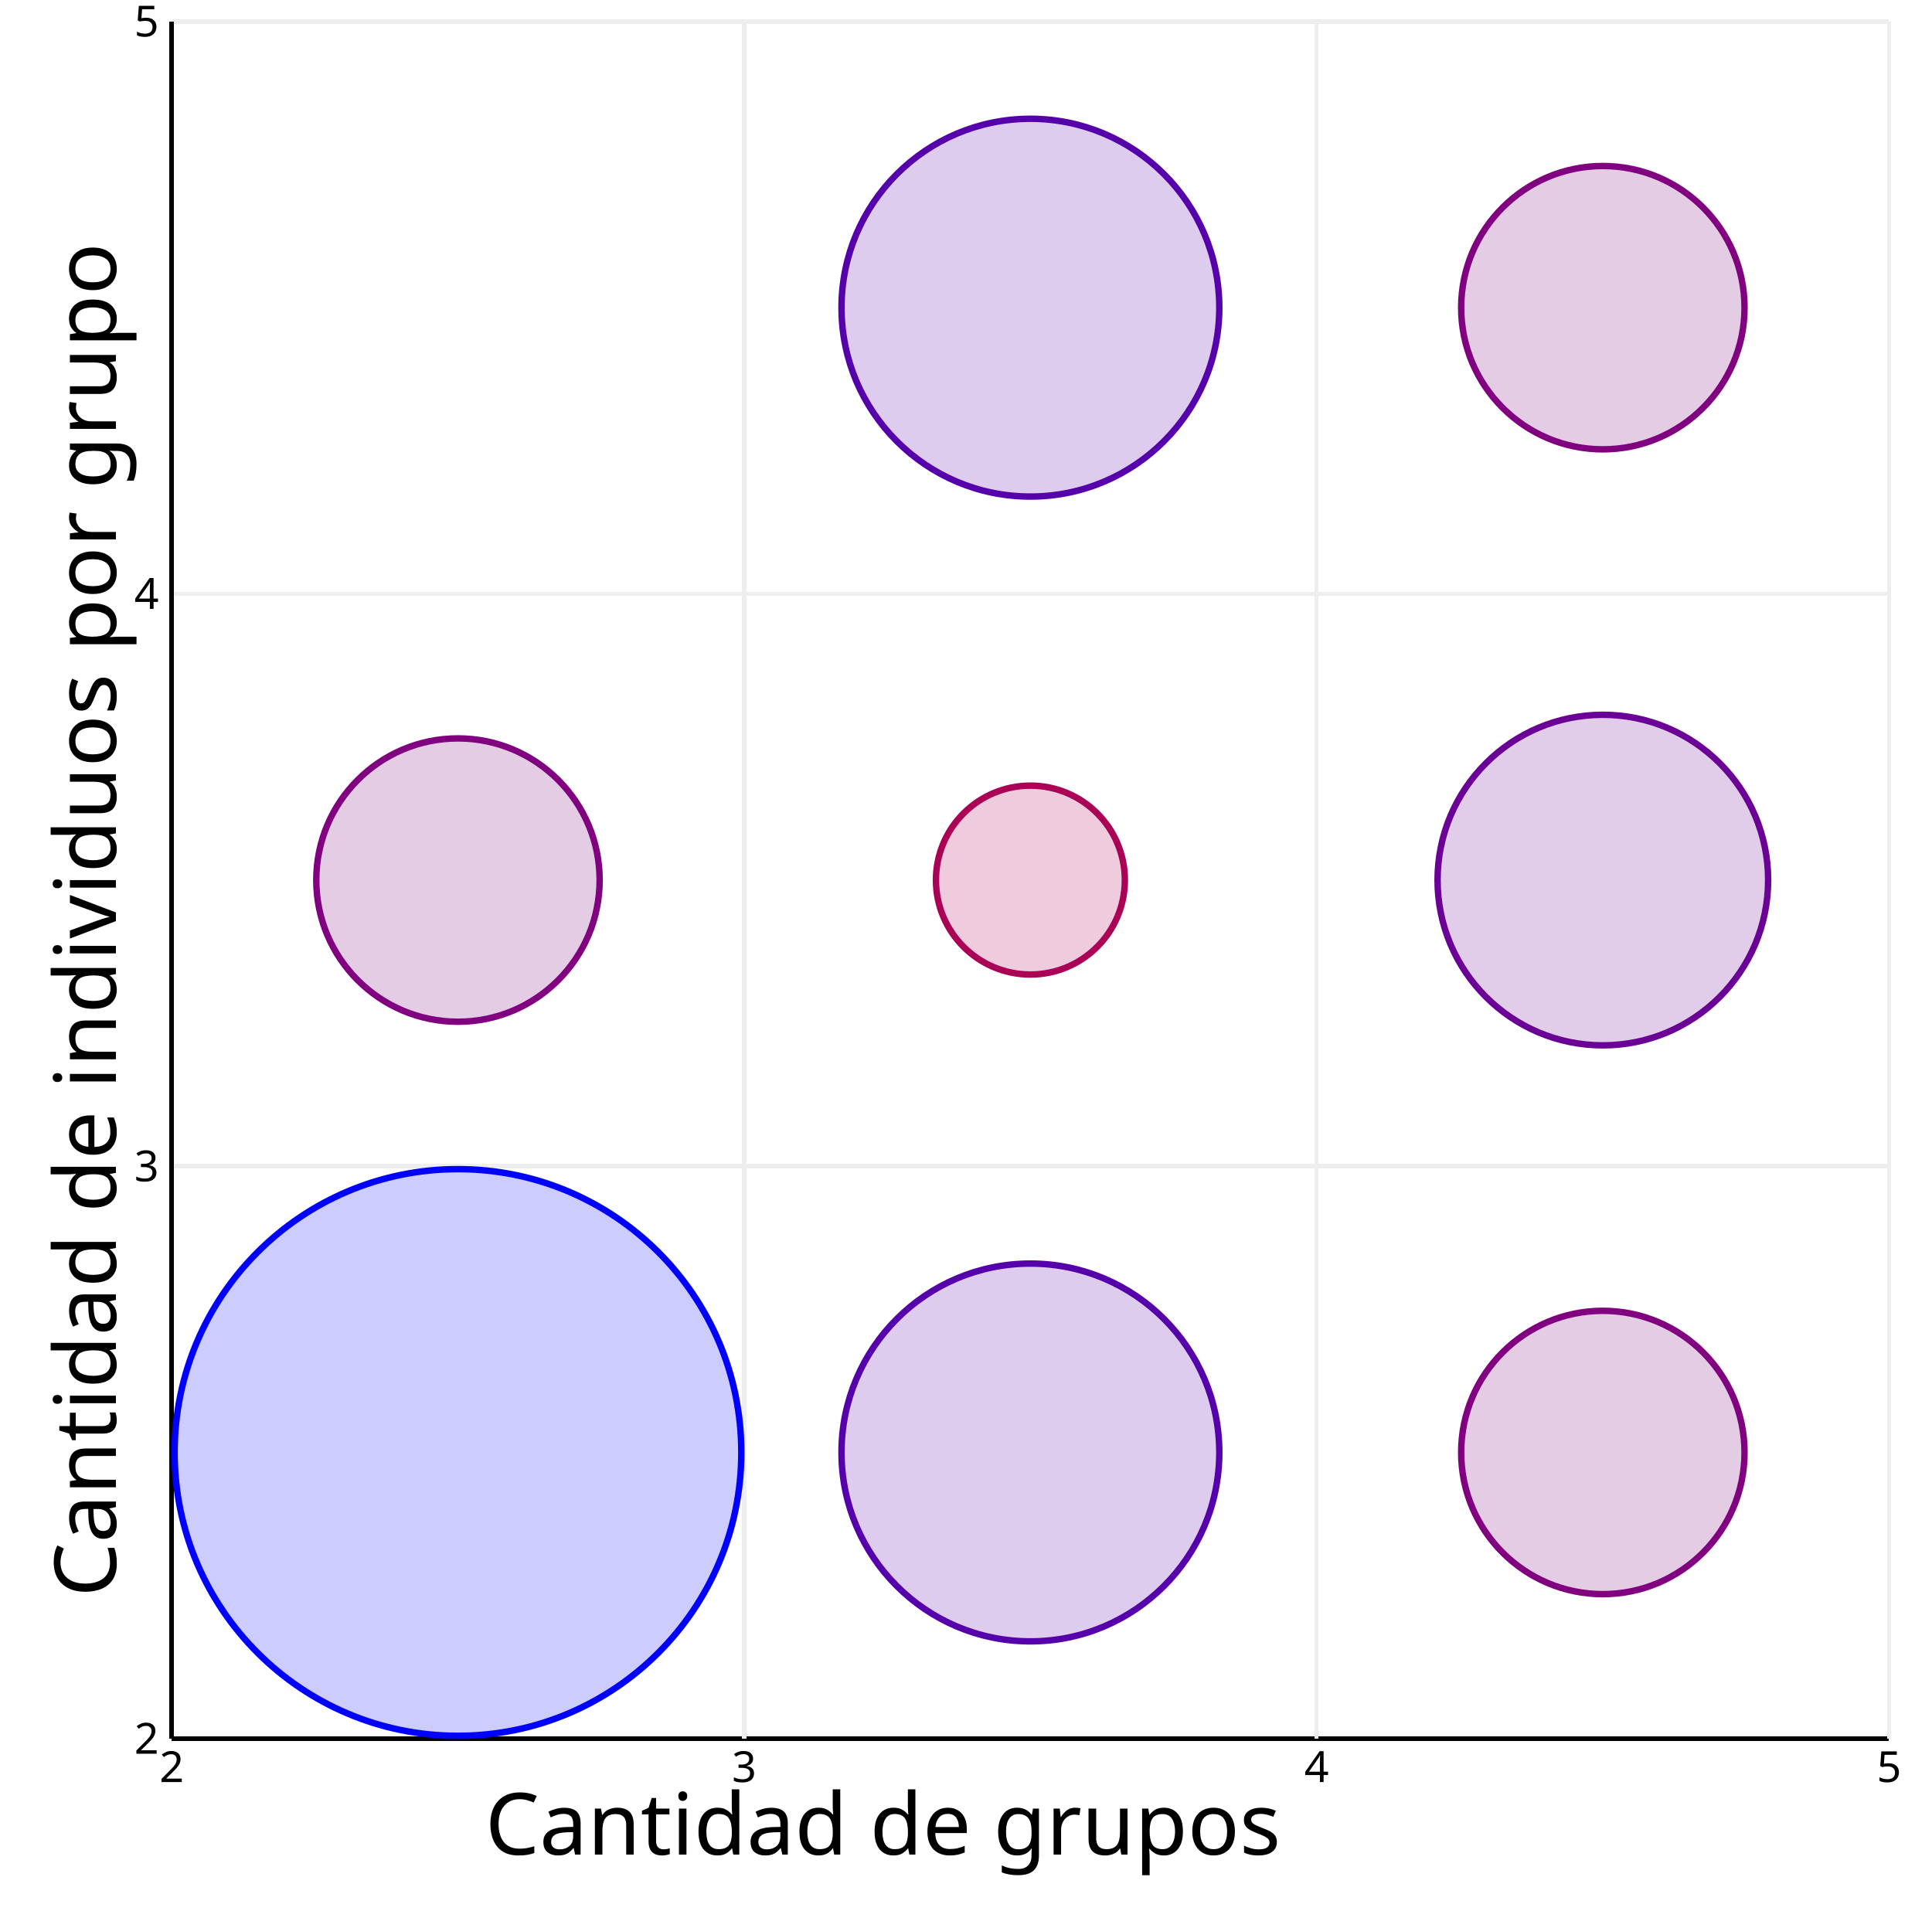
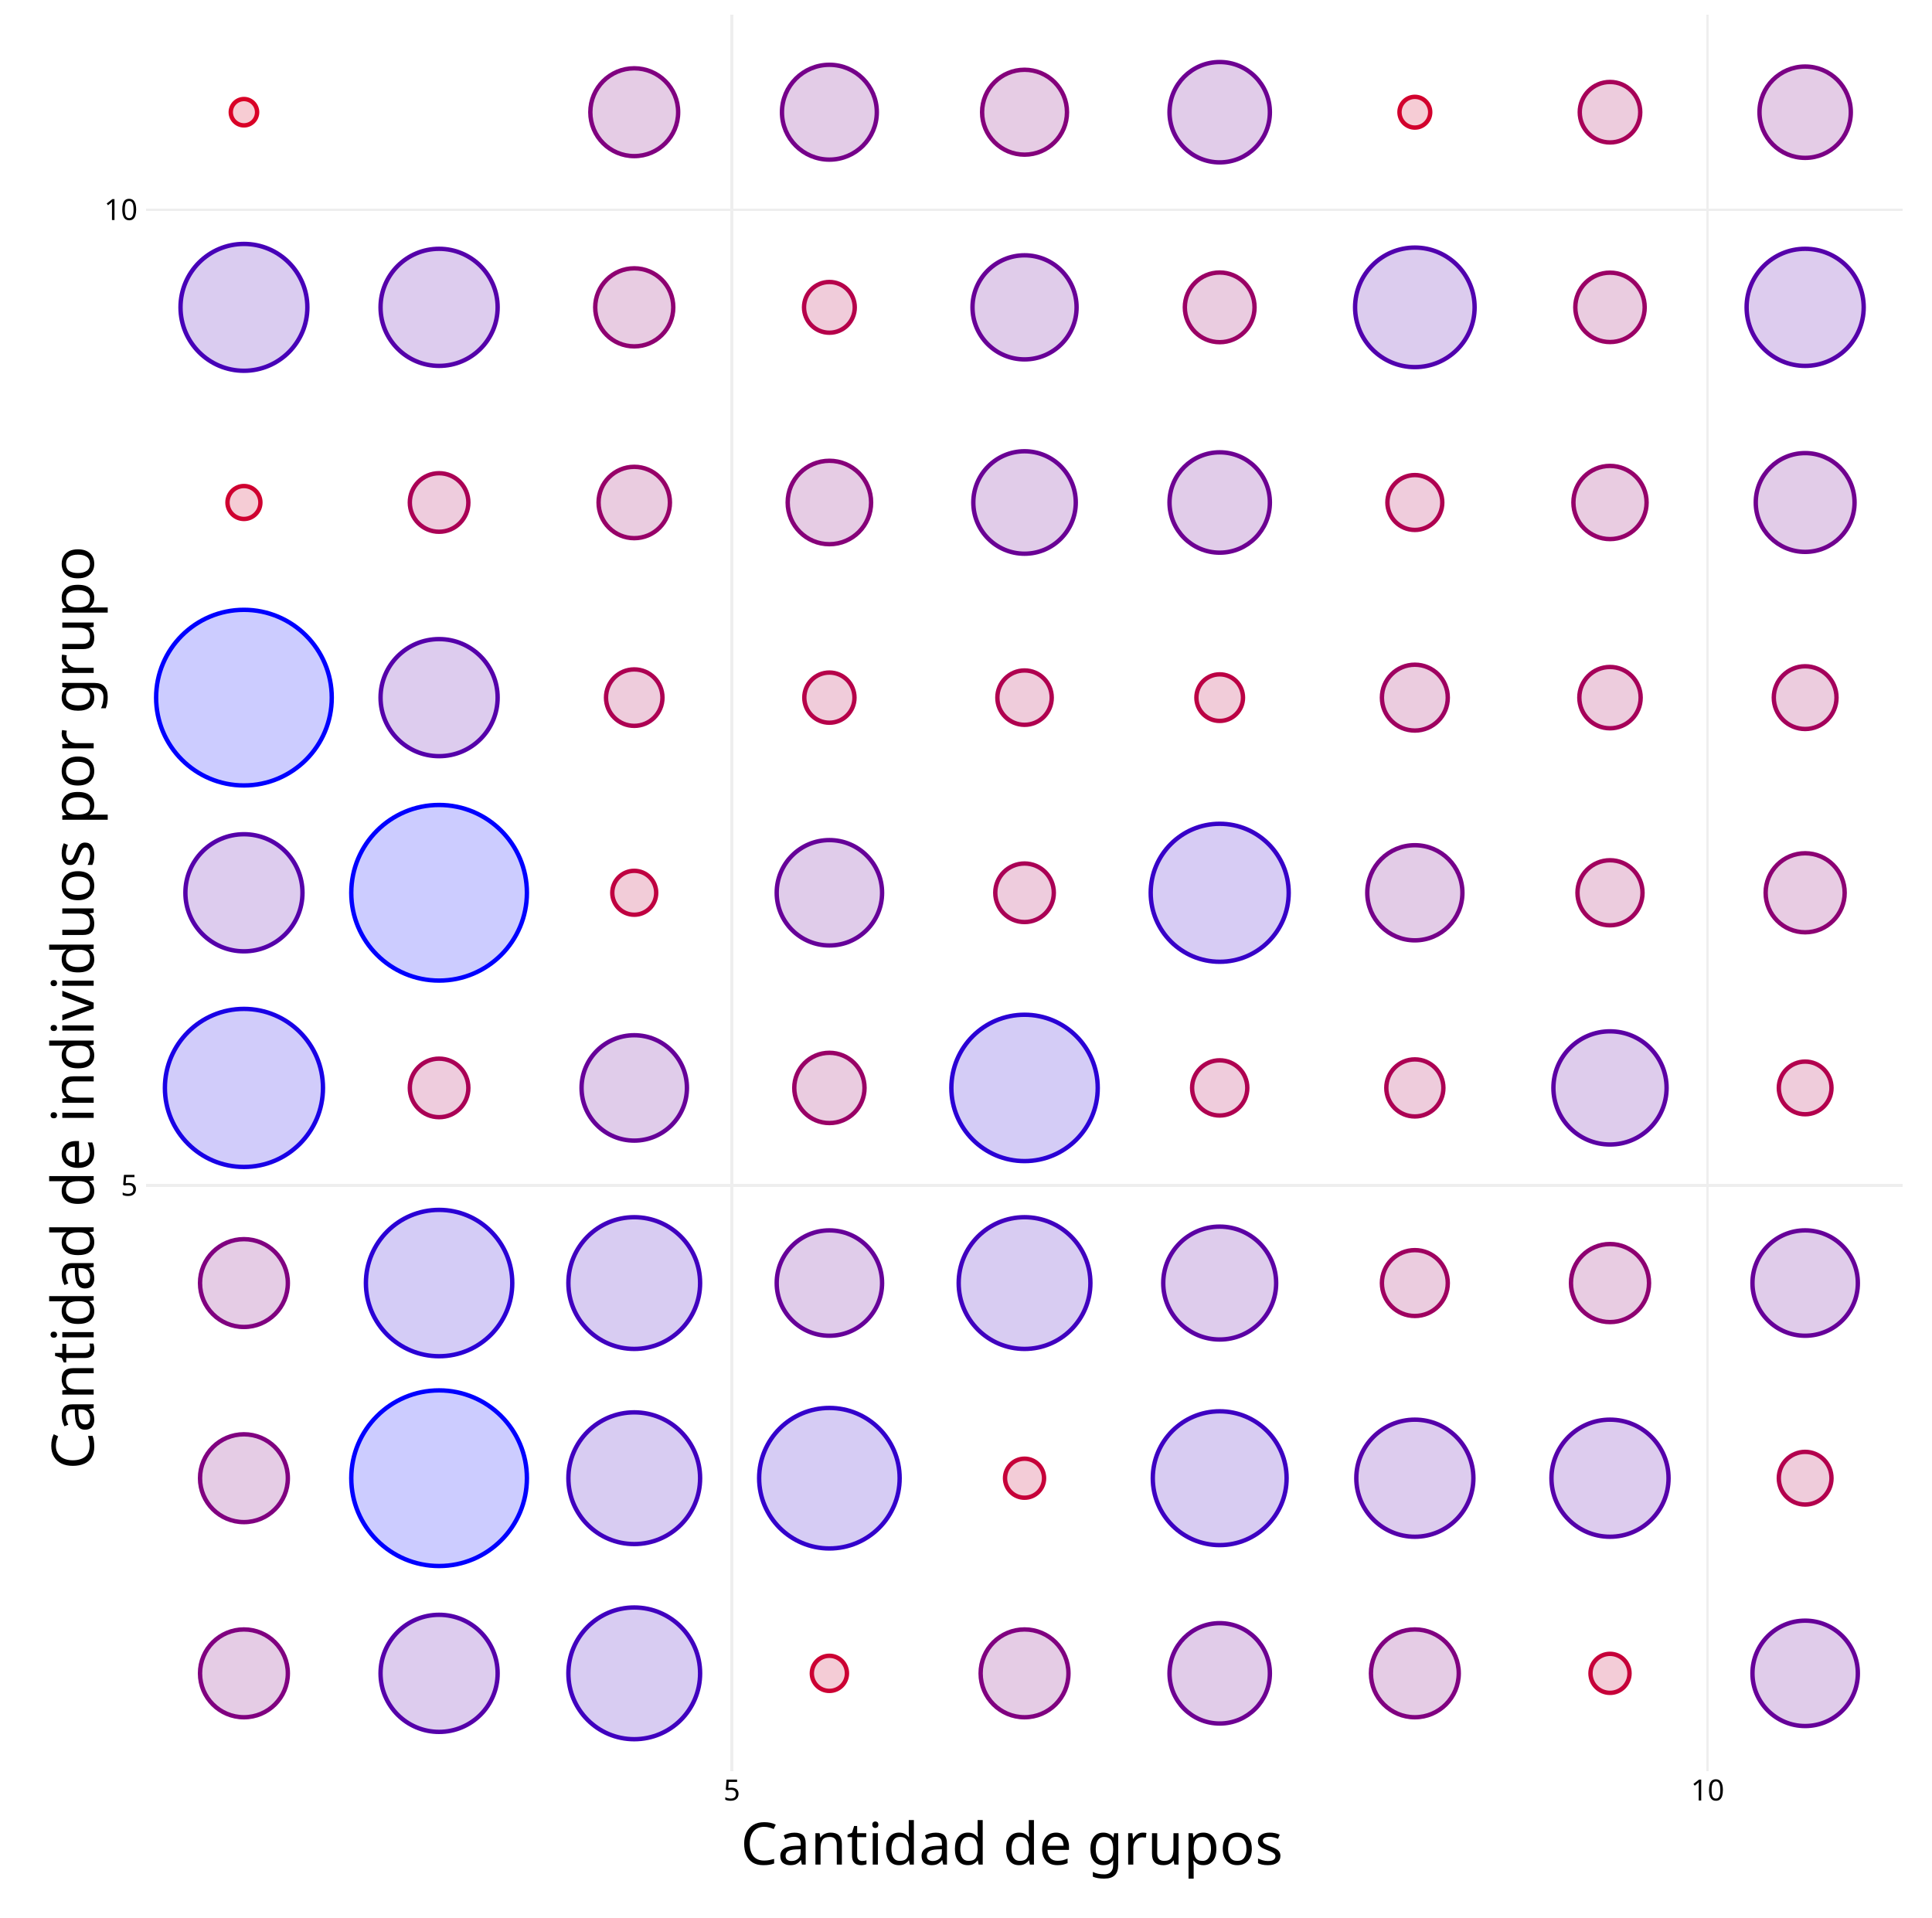
- <svg xmlns="http://www.w3.org/2000/svg" xmlns:xlink="http://www.w3.org/1999/xlink" fill="none" font-family="sans-serif" font-size="10px" height="445" stroke="none" stroke-width="1.5" width="450">
-   <g transform="translate(40,5)">
-     <line shape-rendering="crispEdges" stroke="rgb(0,0,0)" stroke-width="1" x1="0" x2="400" y1="400.0" y2="400.0" />
-     <line shape-rendering="crispEdges" stroke="rgb(238,238,238)" stroke-width="1" x1="0" x2="400" y1="266.667" y2="266.667" />
-     <line shape-rendering="crispEdges" stroke="rgb(238,238,238)" stroke-width="1" x1="0" x2="400" y1="133.333" y2="133.333" />
-     <line shape-rendering="crispEdges" stroke="rgb(238,238,238)" stroke-width="1" x1="0" x2="400" y1="0.0" y2="0.0" />
-   </g>
-   <g transform="translate(40,5)">
-     <text dy=".35em" fill="rgb(0,0,0)" pointer-events="none" text-anchor="end" transform="translate(0,400.0)" x="-3">2</text>
-     <text dy=".35em" fill="rgb(0,0,0)" pointer-events="none" text-anchor="end" transform="translate(0,266.6667)" x="-3">3</text>
-     <text dy=".35em" fill="rgb(0,0,0)" pointer-events="none" text-anchor="end" transform="translate(0,133.3333)" x="-3">4</text>
-     <text dy=".35em" fill="rgb(0,0,0)" pointer-events="none" text-anchor="end" transform="translate(0,0.0)" x="-3">5</text>
-   </g>
-   <g transform="translate(40,5)">
-     <line shape-rendering="crispEdges" stroke="rgb(0,0,0)" stroke-width="1" x1="0.0" x2="0.0" y1="0" y2="400" />
-     <line shape-rendering="crispEdges" stroke="rgb(238,238,238)" stroke-width="1" x1="133.333" x2="133.333" y1="0" y2="400" />
-     <line shape-rendering="crispEdges" stroke="rgb(238,238,238)" stroke-width="1" x1="266.667" x2="266.667" y1="0" y2="400" />
-     <line shape-rendering="crispEdges" stroke="rgb(238,238,238)" stroke-width="1" x1="400.0" x2="400.0" y1="0" y2="400" />
-   </g>
-   <g transform="translate(40,5)">
-     <text dy=".71em" fill="rgb(0,0,0)" pointer-events="none" text-anchor="middle" transform="translate(0.0,400)" y="3">2</text>
-     <text dy=".71em" fill="rgb(0,0,0)" pointer-events="none" text-anchor="middle" transform="translate(133.3333,400)" y="3">3</text>
-     <text dy=".71em" fill="rgb(0,0,0)" pointer-events="none" text-anchor="middle" transform="translate(266.6667,400)" y="3">4</text>
-     <text dy=".71em" fill="rgb(0,0,0)" pointer-events="none" text-anchor="middle" transform="translate(400.0,400)" y="3">5</text>
-   </g>
-   <g transform="translate(40,5)">
-     <text fill="rgb(0,0,0)" pointer-events="none" style="font:20px sans-serif" transform="translate(-10,370) rotate(-90.0)" x="3" y="-3">Cantidad de individuos por grupo</text>
-   </g>
-   <g transform="translate(40,5)">
-     <text fill="rgb(0,0,0)" pointer-events="none" style="font:20px sans-serif" transform="translate(70,430)" x="3" y="-3">Cantidad de grupos</text>
-   </g>
-   <g transform="translate(40,5)">
-     <g>
-       <a xlink:title="(2,2) 1.0">
-         <circle cx="66.667" cy="333.333" fill="rgb(0,0,255)" fill-opacity="0.2" r="66.0" stroke="rgb(0,0,255)" />
+ <svg xmlns="http://www.w3.org/2000/svg" xmlns:xlink="http://www.w3.org/1999/xlink" fill="none" font-family="sans-serif" font-size="10px" height="655" stroke="none" stroke-width="1.5" width="660">
+   <g transform="translate(50,5)">
+     <line shape-rendering="crispEdges" stroke="rgb(238,238,238)" stroke-width="1" x1="0" x2="600" y1="400.0" y2="400.0" />
+     <line shape-rendering="crispEdges" stroke="rgb(238,238,238)" stroke-width="1" x1="0" x2="600" y1="66.667" y2="66.667" />
+   </g>
+   <g transform="translate(50,5)">
+     <text dy=".35em" fill="rgb(0,0,0)" pointer-events="none" text-anchor="end" transform="translate(0,400.0)" x="-3">5</text>
+     <text dy=".35em" fill="rgb(0,0,0)" pointer-events="none" text-anchor="end" transform="translate(0,66.66667)" x="-3">10</text>
+   </g>
+   <g transform="translate(50,5)">
+     <line shape-rendering="crispEdges" stroke="rgb(238,238,238)" stroke-width="1" x1="200.0" x2="200.0" y1="0" y2="600" />
+     <line shape-rendering="crispEdges" stroke="rgb(238,238,238)" stroke-width="1" x1="533.333" x2="533.333" y1="0" y2="600" />
+   </g>
+   <g transform="translate(50,5)">
+     <text dy=".71em" fill="rgb(0,0,0)" pointer-events="none" text-anchor="middle" transform="translate(200.0,600)" y="3">5</text>
+     <text dy=".71em" fill="rgb(0,0,0)" pointer-events="none" text-anchor="middle" transform="translate(533.3333,600)" y="3">10</text>
+   </g>
+   <g transform="translate(50,5)">
+     <text fill="rgb(0,0,0)" pointer-events="none" style="font:20px sans-serif" transform="translate(-15,500) rotate(-90.0)" x="3" y="-3">Cantidad de individuos por grupo</text>
+   </g>
+   <g transform="translate(50,5)">
+     <text fill="rgb(0,0,0)" pointer-events="none" style="font:20px sans-serif" transform="translate(200,635)" x="3" y="-3">Cantidad de grupos</text>
+   </g>
+   <g transform="translate(50,5)">
+     <g>
+       <a xlink:title="(2,2) 0.5">
+         <circle cx="33.333" cy="566.667" fill="rgb(128,0,128)" fill-opacity="0.2" r="15.0" stroke="rgb(128,0,128)" />
      </a>
    </g>
    <g>
      <a xlink:title="(2,3) 0.5">
-         <circle cx="66.667" cy="200" fill="rgb(128,0,128)" fill-opacity="0.2" r="33.0" stroke="rgb(128,0,128)" />
-       </a>
-     </g>
-     <g>
-       <a xlink:title="(2,4) 0.0">
-         <circle cx="66.667" cy="66.667" fill="rgb(255,0,0)" fill-opacity="0.2" r="0.0" stroke="rgb(255,0,0)" />
+         <circle cx="33.333" cy="500.0" fill="rgb(128,0,128)" fill-opacity="0.2" r="15.0" stroke="rgb(128,0,128)" />
+       </a>
+     </g>
+     <g>
+       <a xlink:title="(2,4) 0.5">
+         <circle cx="33.333" cy="433.333" fill="rgb(128,0,128)" fill-opacity="0.2" r="15.0" stroke="rgb(128,0,128)" />
+       </a>
+     </g>
+     <g>
+       <a xlink:title="(2,5) 0.9">
+         <circle cx="33.333" cy="366.667" fill="rgb(25,0,230)" fill-opacity="0.2" r="27.0" stroke="rgb(25,0,230)" />
+       </a>
+     </g>
+     <g>
+       <a xlink:title="(2,6) 0.6666666666666666">
+         <circle cx="33.333" cy="300" fill="rgb(85,0,170)" fill-opacity="0.2" r="20.0" stroke="rgb(85,0,170)" />
+       </a>
+     </g>
+     <g>
+       <a xlink:title="(2,7) 1.0">
+         <circle cx="33.333" cy="233.333" fill="rgb(0,0,255)" fill-opacity="0.2" r="30.0" stroke="rgb(0,0,255)" />
+       </a>
+     </g>
+     <g>
+       <a xlink:title="(2,8) 0.1875">
+         <circle cx="33.333" cy="166.667" fill="rgb(207,0,48)" fill-opacity="0.2" r="5.625" stroke="rgb(207,0,48)" />
+       </a>
+     </g>
+     <g>
+       <a xlink:title="(2,9) 0.7222222222222222">
+         <circle cx="33.333" cy="100.0" fill="rgb(71,0,184)" fill-opacity="0.2" r="21.667" stroke="rgb(71,0,184)" />
+       </a>
+     </g>
+     <g>
+       <a xlink:title="(2,10) 0.15">
+         <circle cx="33.333" cy="33.333" fill="rgb(217,0,38)" fill-opacity="0.2" r="4.5" stroke="rgb(217,0,38)" />
      </a>
    </g>
    <g>
      <a xlink:title="(3,2) 0.6666666666666666">
-         <circle cx="200" cy="333.333" fill="rgb(85,0,170)" fill-opacity="0.2" r="44.0" stroke="rgb(85,0,170)" />
-       </a>
-     </g>
-     <g>
-       <a xlink:title="(3,3) 0.3333333333333333">
-         <circle cx="200" cy="200" fill="rgb(170,0,85)" fill-opacity="0.2" r="22.0" stroke="rgb(170,0,85)" />
-       </a>
-     </g>
-     <g>
-       <a xlink:title="(3,4) 0.6666666666666666">
-         <circle cx="200" cy="66.667" fill="rgb(85,0,170)" fill-opacity="0.2" r="44.0" stroke="rgb(85,0,170)" />
-       </a>
-     </g>
-     <g>
-       <a xlink:title="(4,2) 0.5">
-         <circle cx="333.333" cy="333.333" fill="rgb(128,0,128)" fill-opacity="0.2" r="33.0" stroke="rgb(128,0,128)" />
-       </a>
-     </g>
-     <g>
-       <a xlink:title="(4,3) 0.5833333333333334">
-         <circle cx="333.333" cy="200" fill="rgb(106,0,149)" fill-opacity="0.2" r="38.5" stroke="rgb(106,0,149)" />
-       </a>
-     </g>
-     <g>
-       <a xlink:title="(4,4) 0.5">
-         <circle cx="333.333" cy="66.667" fill="rgb(128,0,128)" fill-opacity="0.2" r="33.0" stroke="rgb(128,0,128)" />
+         <circle cx="100" cy="566.667" fill="rgb(85,0,170)" fill-opacity="0.2" r="20.0" stroke="rgb(85,0,170)" />
+       </a>
+     </g>
+     <g>
+       <a xlink:title="(3,3) 1.0">
+         <circle cx="100" cy="500.0" fill="rgb(0,0,255)" fill-opacity="0.2" r="30.0" stroke="rgb(0,0,255)" />
+       </a>
+     </g>
+     <g>
+       <a xlink:title="(3,4) 0.8333333333333334">
+         <circle cx="100" cy="433.333" fill="rgb(42,0,213)" fill-opacity="0.2" r="25.0" stroke="rgb(42,0,213)" />
+       </a>
+     </g>
+     <g>
+       <a xlink:title="(3,5) 0.3333333333333333">
+         <circle cx="100" cy="366.667" fill="rgb(170,0,85)" fill-opacity="0.2" r="10.0" stroke="rgb(170,0,85)" />
+       </a>
+     </g>
+     <g>
+       <a xlink:title="(3,6) 1.0">
+         <circle cx="100" cy="300" fill="rgb(0,0,255)" fill-opacity="0.2" r="30.0" stroke="rgb(0,0,255)" />
+       </a>
+     </g>
+     <g>
+       <a xlink:title="(3,7) 0.6666666666666666">
+         <circle cx="100" cy="233.333" fill="rgb(85,0,170)" fill-opacity="0.2" r="20.0" stroke="rgb(85,0,170)" />
+       </a>
+     </g>
+     <g>
+       <a xlink:title="(3,8) 0.3333333333333333">
+         <circle cx="100" cy="166.667" fill="rgb(170,0,85)" fill-opacity="0.2" r="10.0" stroke="rgb(170,0,85)" />
+       </a>
+     </g>
+     <g>
+       <a xlink:title="(3,9) 0.6666666666666666">
+         <circle cx="100" cy="100.0" fill="rgb(85,0,170)" fill-opacity="0.2" r="20.0" stroke="rgb(85,0,170)" />
+       </a>
+     </g>
+     <g>
+       <a xlink:title="(3,10) 0.0">
+         <circle cx="100" cy="33.333" fill="rgb(255,0,0)" fill-opacity="0.2" r="0.0" stroke="rgb(255,0,0)" />
+       </a>
+     </g>
+     <g>
+       <a xlink:title="(4,2) 0.75">
+         <circle cx="166.667" cy="566.667" fill="rgb(64,0,191)" fill-opacity="0.2" r="22.5" stroke="rgb(64,0,191)" />
+       </a>
+     </g>
+     <g>
+       <a xlink:title="(4,3) 0.75">
+         <circle cx="166.667" cy="500.0" fill="rgb(64,0,191)" fill-opacity="0.2" r="22.5" stroke="rgb(64,0,191)" />
+       </a>
+     </g>
+     <g>
+       <a xlink:title="(4,4) 0.75">
+         <circle cx="166.667" cy="433.333" fill="rgb(64,0,191)" fill-opacity="0.2" r="22.5" stroke="rgb(64,0,191)" />
+       </a>
+     </g>
+     <g>
+       <a xlink:title="(4,5) 0.6">
+         <circle cx="166.667" cy="366.667" fill="rgb(102,0,153)" fill-opacity="0.2" r="18.0" stroke="rgb(102,0,153)" />
+       </a>
+     </g>
+     <g>
+       <a xlink:title="(4,6) 0.25">
+         <circle cx="166.667" cy="300" fill="rgb(191,0,64)" fill-opacity="0.2" r="7.5" stroke="rgb(191,0,64)" />
+       </a>
+     </g>
+     <g>
+       <a xlink:title="(4,7) 0.32142857142857145">
+         <circle cx="166.667" cy="233.333" fill="rgb(173,0,82)" fill-opacity="0.2" r="9.643" stroke="rgb(173,0,82)" />
+       </a>
+     </g>
+     <g>
+       <a xlink:title="(4,8) 0.40625">
+         <circle cx="166.667" cy="166.667" fill="rgb(151,0,104)" fill-opacity="0.2" r="12.188" stroke="rgb(151,0,104)" />
+       </a>
+     </g>
+     <g>
+       <a xlink:title="(4,9) 0.4444444444444444">
+         <circle cx="166.667" cy="100.0" fill="rgb(142,0,113)" fill-opacity="0.2" r="13.333" stroke="rgb(142,0,113)" />
+       </a>
+     </g>
+     <g>
+       <a xlink:title="(4,10) 0.5">
+         <circle cx="166.667" cy="33.333" fill="rgb(128,0,128)" fill-opacity="0.2" r="15.0" stroke="rgb(128,0,128)" />
+       </a>
+     </g>
+     <g>
+       <a xlink:title="(5,2) 0.2">
+         <circle cx="233.333" cy="566.667" fill="rgb(204,0,51)" fill-opacity="0.2" r="6.0" stroke="rgb(204,0,51)" />
+       </a>
+     </g>
+     <g>
+       <a xlink:title="(5,3) 0.8">
+         <circle cx="233.333" cy="500.0" fill="rgb(51,0,204)" fill-opacity="0.2" r="24.0" stroke="rgb(51,0,204)" />
+       </a>
+     </g>
+     <g>
+       <a xlink:title="(5,4) 0.6">
+         <circle cx="233.333" cy="433.333" fill="rgb(102,0,153)" fill-opacity="0.2" r="18.0" stroke="rgb(102,0,153)" />
+       </a>
+     </g>
+     <g>
+       <a xlink:title="(5,5) 0.4">
+         <circle cx="233.333" cy="366.667" fill="rgb(153,0,102)" fill-opacity="0.2" r="12.0" stroke="rgb(153,0,102)" />
+       </a>
+     </g>
+     <g>
+       <a xlink:title="(5,6) 0.6">
+         <circle cx="233.333" cy="300" fill="rgb(102,0,153)" fill-opacity="0.2" r="18.0" stroke="rgb(102,0,153)" />
+       </a>
+     </g>
+     <g>
+       <a xlink:title="(5,7) 0.2857142857142857">
+         <circle cx="233.333" cy="233.333" fill="rgb(182,0,73)" fill-opacity="0.2" r="8.571" stroke="rgb(182,0,73)" />
+       </a>
+     </g>
+     <g>
+       <a xlink:title="(5,8) 0.475">
+         <circle cx="233.333" cy="166.667" fill="rgb(134,0,121)" fill-opacity="0.2" r="14.25" stroke="rgb(134,0,121)" />
+       </a>
+     </g>
+     <g>
+       <a xlink:title="(5,9) 0.28888888888888886">
+         <circle cx="233.333" cy="100.0" fill="rgb(181,0,74)" fill-opacity="0.2" r="8.667" stroke="rgb(181,0,74)" />
+       </a>
+     </g>
+     <g>
+       <a xlink:title="(5,10) 0.54">
+         <circle cx="233.333" cy="33.333" fill="rgb(117,0,138)" fill-opacity="0.2" r="16.2" stroke="rgb(117,0,138)" />
+       </a>
+     </g>
+     <g>
+       <a xlink:title="(6,2) 0.5">
+         <circle cx="300" cy="566.667" fill="rgb(128,0,128)" fill-opacity="0.2" r="15.0" stroke="rgb(128,0,128)" />
+       </a>
+     </g>
+     <g>
+       <a xlink:title="(6,3) 0.2222222222222222">
+         <circle cx="300" cy="500.0" fill="rgb(198,0,57)" fill-opacity="0.2" r="6.667" stroke="rgb(198,0,57)" />
+       </a>
+     </g>
+     <g>
+       <a xlink:title="(6,4) 0.75">
+         <circle cx="300" cy="433.333" fill="rgb(64,0,191)" fill-opacity="0.2" r="22.5" stroke="rgb(64,0,191)" />
+       </a>
+     </g>
+     <g>
+       <a xlink:title="(6,5) 0.8333333333333334">
+         <circle cx="300" cy="366.667" fill="rgb(42,0,213)" fill-opacity="0.2" r="25.0" stroke="rgb(42,0,213)" />
+       </a>
+     </g>
+     <g>
+       <a xlink:title="(6,6) 0.3333333333333333">
+         <circle cx="300" cy="300" fill="rgb(170,0,85)" fill-opacity="0.2" r="10.0" stroke="rgb(170,0,85)" />
+       </a>
+     </g>
+     <g>
+       <a xlink:title="(6,7) 0.30952380952380953">
+         <circle cx="300" cy="233.333" fill="rgb(176,0,79)" fill-opacity="0.2" r="9.286" stroke="rgb(176,0,79)" />
+       </a>
+     </g>
+     <g>
+       <a xlink:title="(6,8) 0.5833333333333334">
+         <circle cx="300" cy="166.667" fill="rgb(106,0,149)" fill-opacity="0.2" r="17.5" stroke="rgb(106,0,149)" />
+       </a>
+     </g>
+     <g>
+       <a xlink:title="(6,9) 0.5925925925925926">
+         <circle cx="300" cy="100.0" fill="rgb(104,0,151)" fill-opacity="0.2" r="17.778" stroke="rgb(104,0,151)" />
+       </a>
+     </g>
+     <g>
+       <a xlink:title="(6,10) 0.48333333333333334">
+         <circle cx="300" cy="33.333" fill="rgb(132,0,123)" fill-opacity="0.2" r="14.5" stroke="rgb(132,0,123)" />
+       </a>
+     </g>
+     <g>
+       <a xlink:title="(7,2) 0.5714285714285714">
+         <circle cx="366.667" cy="566.667" fill="rgb(109,0,146)" fill-opacity="0.2" r="17.143" stroke="rgb(109,0,146)" />
+       </a>
+     </g>
+     <g>
+       <a xlink:title="(7,3) 0.7619047619047619">
+         <circle cx="366.667" cy="500.0" fill="rgb(61,0,194)" fill-opacity="0.2" r="22.857" stroke="rgb(61,0,194)" />
+       </a>
+     </g>
+     <g>
+       <a xlink:title="(7,4) 0.6428571428571429">
+         <circle cx="366.667" cy="433.333" fill="rgb(91,0,164)" fill-opacity="0.2" r="19.286" stroke="rgb(91,0,164)" />
+       </a>
+     </g>
+     <g>
+       <a xlink:title="(7,5) 0.3142857142857143">
+         <circle cx="366.667" cy="366.667" fill="rgb(175,0,80)" fill-opacity="0.2" r="9.429" stroke="rgb(175,0,80)" />
+       </a>
+     </g>
+     <g>
+       <a xlink:title="(7,6) 0.7857142857142857">
+         <circle cx="366.667" cy="300" fill="rgb(55,0,200)" fill-opacity="0.2" r="23.571" stroke="rgb(55,0,200)" />
+       </a>
+     </g>
+     <g>
+       <a xlink:title="(7,7) 0.2653061224489796">
+         <circle cx="366.667" cy="233.333" fill="rgb(187,0,68)" fill-opacity="0.2" r="7.959" stroke="rgb(187,0,68)" />
+       </a>
+     </g>
+     <g>
+       <a xlink:title="(7,8) 0.5714285714285714">
+         <circle cx="366.667" cy="166.667" fill="rgb(109,0,146)" fill-opacity="0.2" r="17.143" stroke="rgb(109,0,146)" />
+       </a>
+     </g>
+     <g>
+       <a xlink:title="(7,9) 0.3968253968253968">
+         <circle cx="366.667" cy="100.0" fill="rgb(154,0,101)" fill-opacity="0.2" r="11.905" stroke="rgb(154,0,101)" />
+       </a>
+     </g>
+     <g>
+       <a xlink:title="(7,10) 0.5714285714285714">
+         <circle cx="366.667" cy="33.333" fill="rgb(109,0,146)" fill-opacity="0.2" r="17.143" stroke="rgb(109,0,146)" />
+       </a>
+     </g>
+     <g>
+       <a xlink:title="(8,2) 0.5">
+         <circle cx="433.333" cy="566.667" fill="rgb(128,0,128)" fill-opacity="0.2" r="15.0" stroke="rgb(128,0,128)" />
+       </a>
+     </g>
+     <g>
+       <a xlink:title="(8,3) 0.6666666666666666">
+         <circle cx="433.333" cy="500.0" fill="rgb(85,0,170)" fill-opacity="0.2" r="20.0" stroke="rgb(85,0,170)" />
+       </a>
+     </g>
+     <g>
+       <a xlink:title="(8,4) 0.375">
+         <circle cx="433.333" cy="433.333" fill="rgb(159,0,96)" fill-opacity="0.2" r="11.25" stroke="rgb(159,0,96)" />
+       </a>
+     </g>
+     <g>
+       <a xlink:title="(8,5) 0.325">
+         <circle cx="433.333" cy="366.667" fill="rgb(172,0,83)" fill-opacity="0.2" r="9.75" stroke="rgb(172,0,83)" />
+       </a>
+     </g>
+     <g>
+       <a xlink:title="(8,6) 0.5416666666666666">
+         <circle cx="433.333" cy="300" fill="rgb(117,0,138)" fill-opacity="0.2" r="16.25" stroke="rgb(117,0,138)" />
+       </a>
+     </g>
+     <g>
+       <a xlink:title="(8,7) 0.375">
+         <circle cx="433.333" cy="233.333" fill="rgb(159,0,96)" fill-opacity="0.2" r="11.25" stroke="rgb(159,0,96)" />
+       </a>
+     </g>
+     <g>
+       <a xlink:title="(8,8) 0.3125">
+         <circle cx="433.333" cy="166.667" fill="rgb(175,0,80)" fill-opacity="0.2" r="9.375" stroke="rgb(175,0,80)" />
+       </a>
+     </g>
+     <g>
+       <a xlink:title="(8,9) 0.6805555555555556">
+         <circle cx="433.333" cy="100.0" fill="rgb(81,0,174)" fill-opacity="0.2" r="20.417" stroke="rgb(81,0,174)" />
+       </a>
+     </g>
+     <g>
+       <a xlink:title="(8,10) 0.175">
+         <circle cx="433.333" cy="33.333" fill="rgb(210,0,45)" fill-opacity="0.2" r="5.25" stroke="rgb(210,0,45)" />
+       </a>
+     </g>
+     <g>
+       <a xlink:title="(9,2) 0.2222222222222222">
+         <circle cx="500.0" cy="566.667" fill="rgb(198,0,57)" fill-opacity="0.2" r="6.667" stroke="rgb(198,0,57)" />
+       </a>
+     </g>
+     <g>
+       <a xlink:title="(9,3) 0.6666666666666666">
+         <circle cx="500.0" cy="500.0" fill="rgb(85,0,170)" fill-opacity="0.2" r="20.0" stroke="rgb(85,0,170)" />
+       </a>
+     </g>
+     <g>
+       <a xlink:title="(9,4) 0.4444444444444444">
+         <circle cx="500.0" cy="433.333" fill="rgb(142,0,113)" fill-opacity="0.2" r="13.333" stroke="rgb(142,0,113)" />
+       </a>
+     </g>
+     <g>
+       <a xlink:title="(9,5) 0.6444444444444445">
+         <circle cx="500.0" cy="366.667" fill="rgb(91,0,164)" fill-opacity="0.2" r="19.333" stroke="rgb(91,0,164)" />
+       </a>
+     </g>
+     <g>
+       <a xlink:title="(9,6) 0.37037037037037035">
+         <circle cx="500.0" cy="300" fill="rgb(161,0,94)" fill-opacity="0.2" r="11.111" stroke="rgb(161,0,94)" />
+       </a>
+     </g>
+     <g>
+       <a xlink:title="(9,7) 0.3492063492063492">
+         <circle cx="500.0" cy="233.333" fill="rgb(166,0,89)" fill-opacity="0.2" r="10.476" stroke="rgb(166,0,89)" />
+       </a>
+     </g>
+     <g>
+       <a xlink:title="(9,8) 0.4166666666666667">
+         <circle cx="500.0" cy="166.667" fill="rgb(149,0,106)" fill-opacity="0.2" r="12.5" stroke="rgb(149,0,106)" />
+       </a>
+     </g>
+     <g>
+       <a xlink:title="(9,9) 0.3950617283950617">
+         <circle cx="500.0" cy="100.0" fill="rgb(154,0,101)" fill-opacity="0.2" r="11.852" stroke="rgb(154,0,101)" />
+       </a>
+     </g>
+     <g>
+       <a xlink:title="(9,10) 0.34444444444444444">
+         <circle cx="500.0" cy="33.333" fill="rgb(167,0,88)" fill-opacity="0.2" r="10.333" stroke="rgb(167,0,88)" />
+       </a>
+     </g>
+     <g>
+       <a xlink:title="(10,2) 0.6">
+         <circle cx="566.667" cy="566.667" fill="rgb(102,0,153)" fill-opacity="0.2" r="18.0" stroke="rgb(102,0,153)" />
+       </a>
+     </g>
+     <g>
+       <a xlink:title="(10,3) 0.3">
+         <circle cx="566.667" cy="500.0" fill="rgb(179,0,77)" fill-opacity="0.2" r="9.0" stroke="rgb(179,0,77)" />
+       </a>
+     </g>
+     <g>
+       <a xlink:title="(10,4) 0.6">
+         <circle cx="566.667" cy="433.333" fill="rgb(102,0,153)" fill-opacity="0.2" r="18.0" stroke="rgb(102,0,153)" />
+       </a>
+     </g>
+     <g>
+       <a xlink:title="(10,5) 0.3">
+         <circle cx="566.667" cy="366.667" fill="rgb(179,0,77)" fill-opacity="0.2" r="9.0" stroke="rgb(179,0,77)" />
+       </a>
+     </g>
+     <g>
+       <a xlink:title="(10,6) 0.45">
+         <circle cx="566.667" cy="300" fill="rgb(140,0,115)" fill-opacity="0.2" r="13.5" stroke="rgb(140,0,115)" />
+       </a>
+     </g>
+     <g>
+       <a xlink:title="(10,7) 0.35714285714285715">
+         <circle cx="566.667" cy="233.333" fill="rgb(164,0,91)" fill-opacity="0.2" r="10.714" stroke="rgb(164,0,91)" />
+       </a>
+     </g>
+     <g>
+       <a xlink:title="(10,8) 0.5625">
+         <circle cx="566.667" cy="166.667" fill="rgb(112,0,143)" fill-opacity="0.2" r="16.875" stroke="rgb(112,0,143)" />
+       </a>
+     </g>
+     <g>
+       <a xlink:title="(10,9) 0.6666666666666666">
+         <circle cx="566.667" cy="100.0" fill="rgb(85,0,170)" fill-opacity="0.2" r="20.0" stroke="rgb(85,0,170)" />
+       </a>
+     </g>
+     <g>
+       <a xlink:title="(10,10) 0.52">
+         <circle cx="566.667" cy="33.333" fill="rgb(122,0,133)" fill-opacity="0.2" r="15.6" stroke="rgb(122,0,133)" />
      </a>
    </g>
  </g>
</svg>
